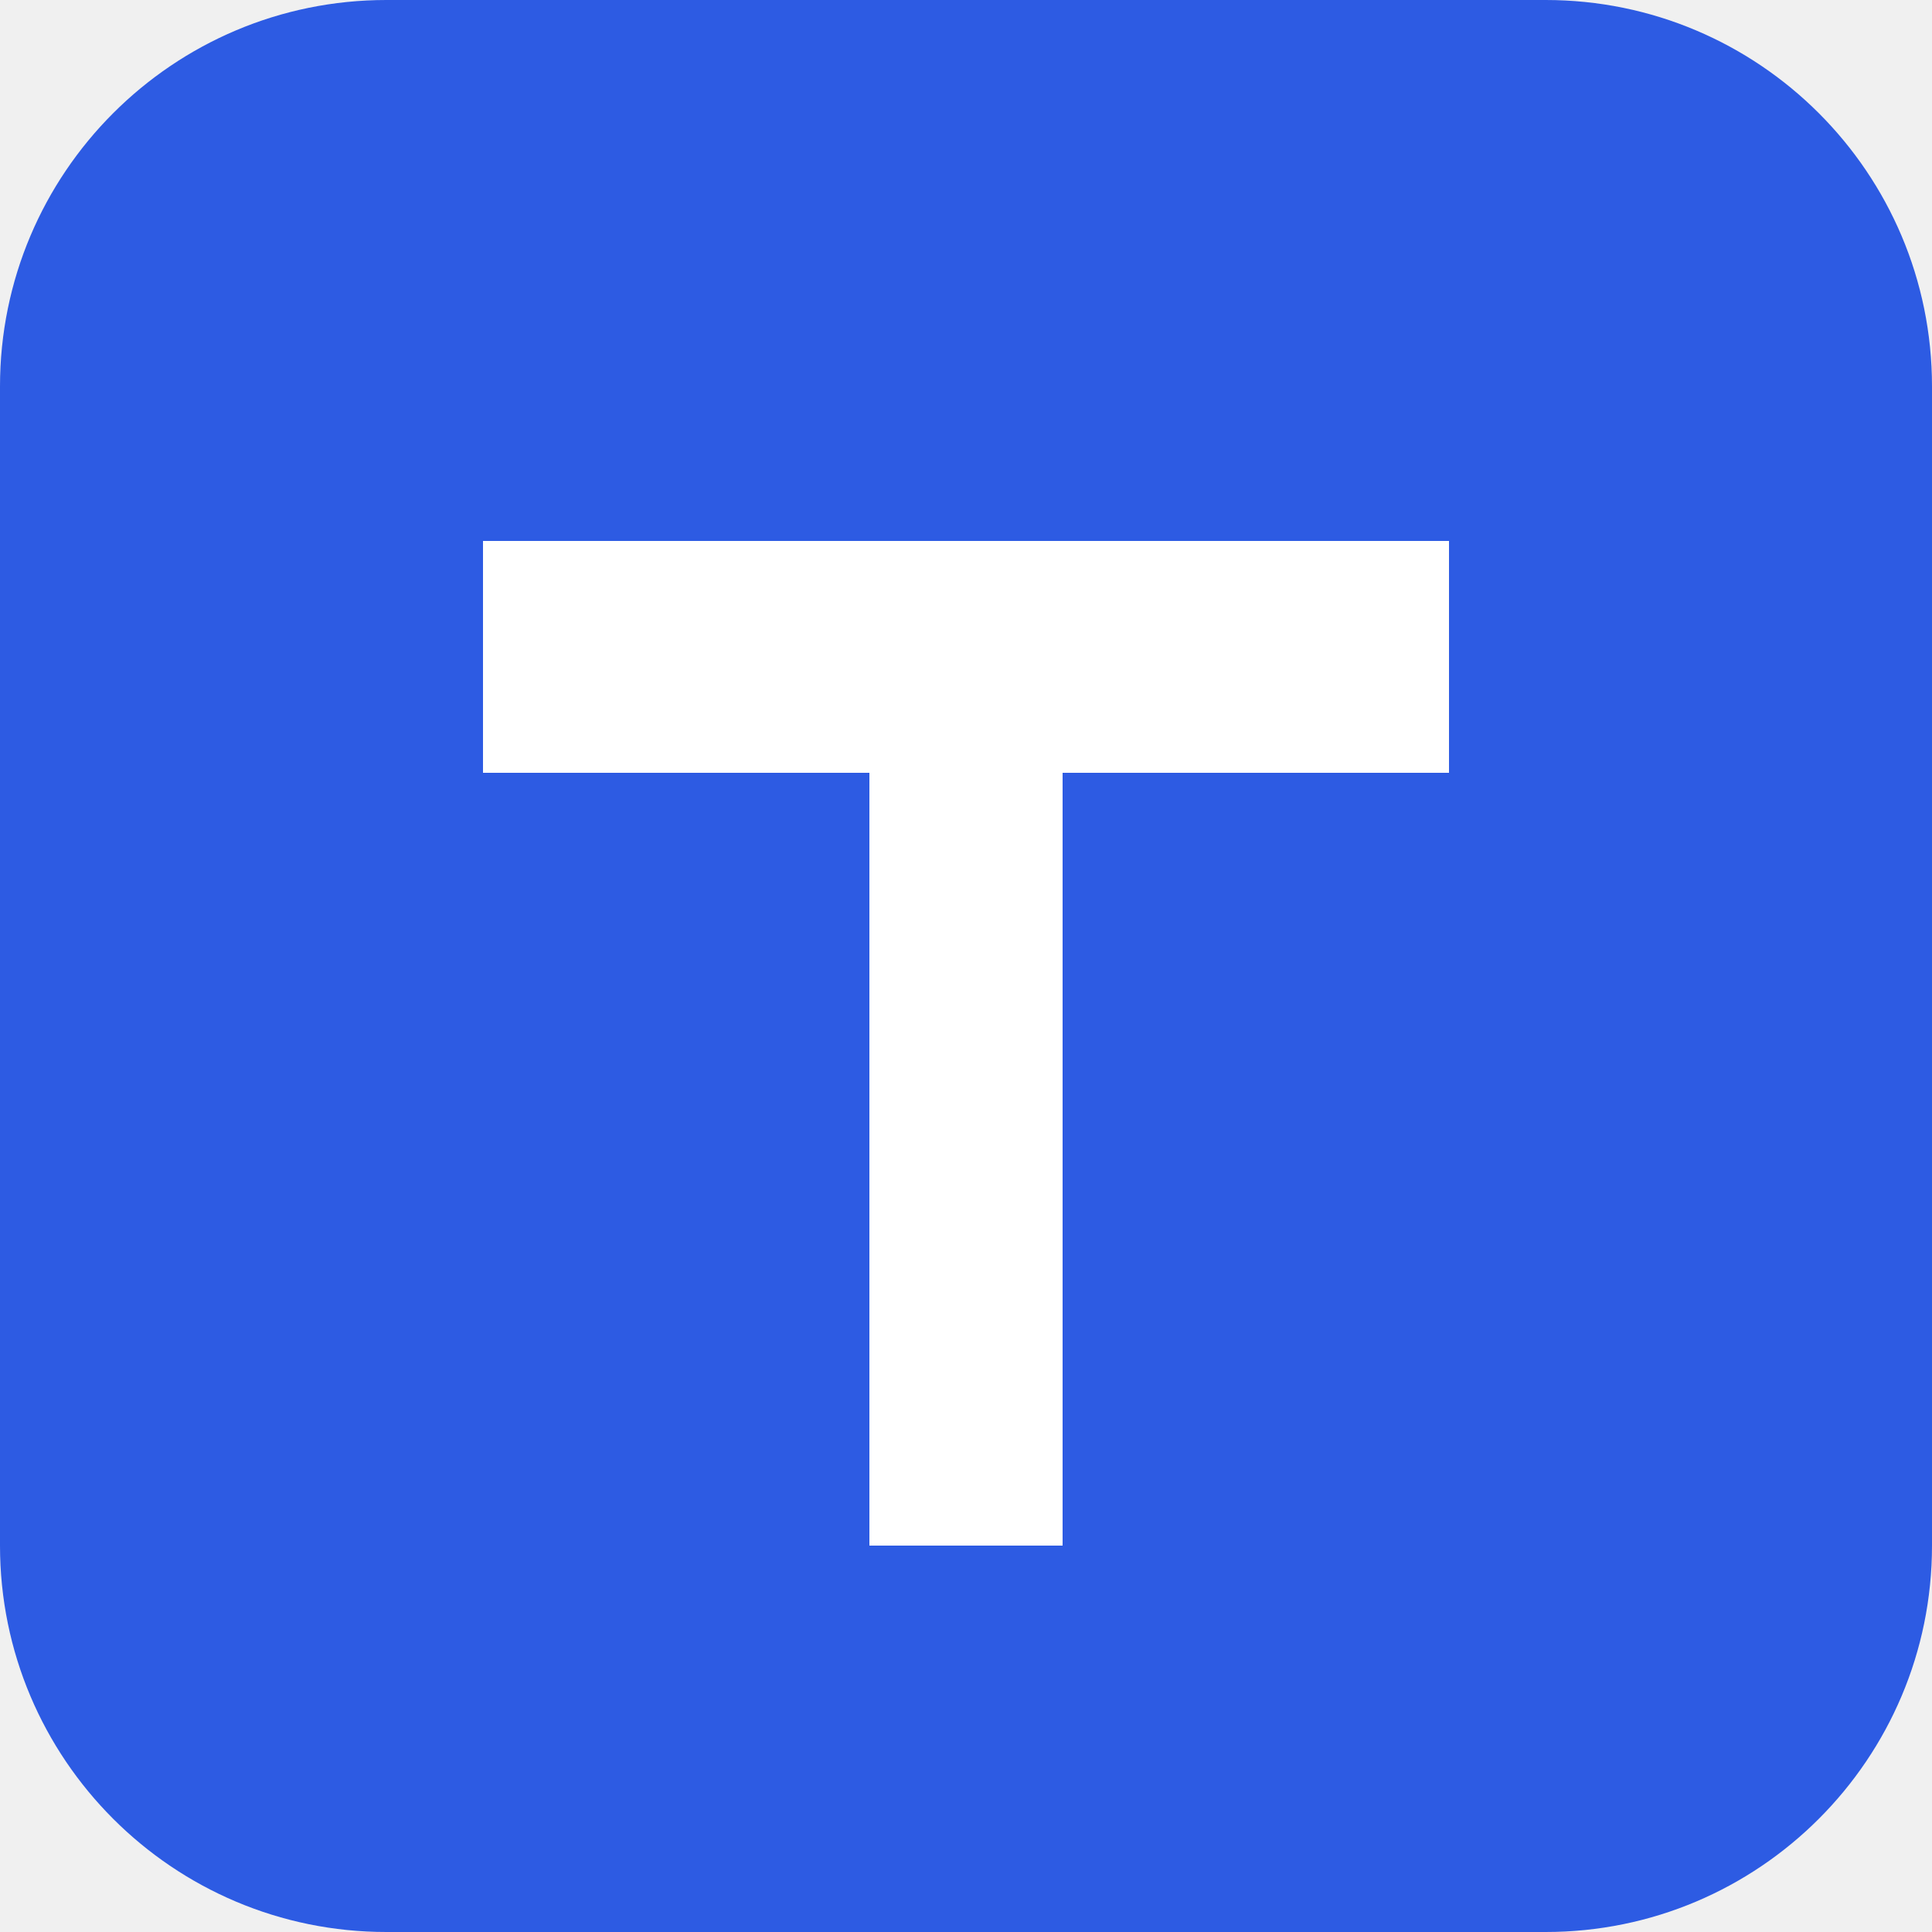
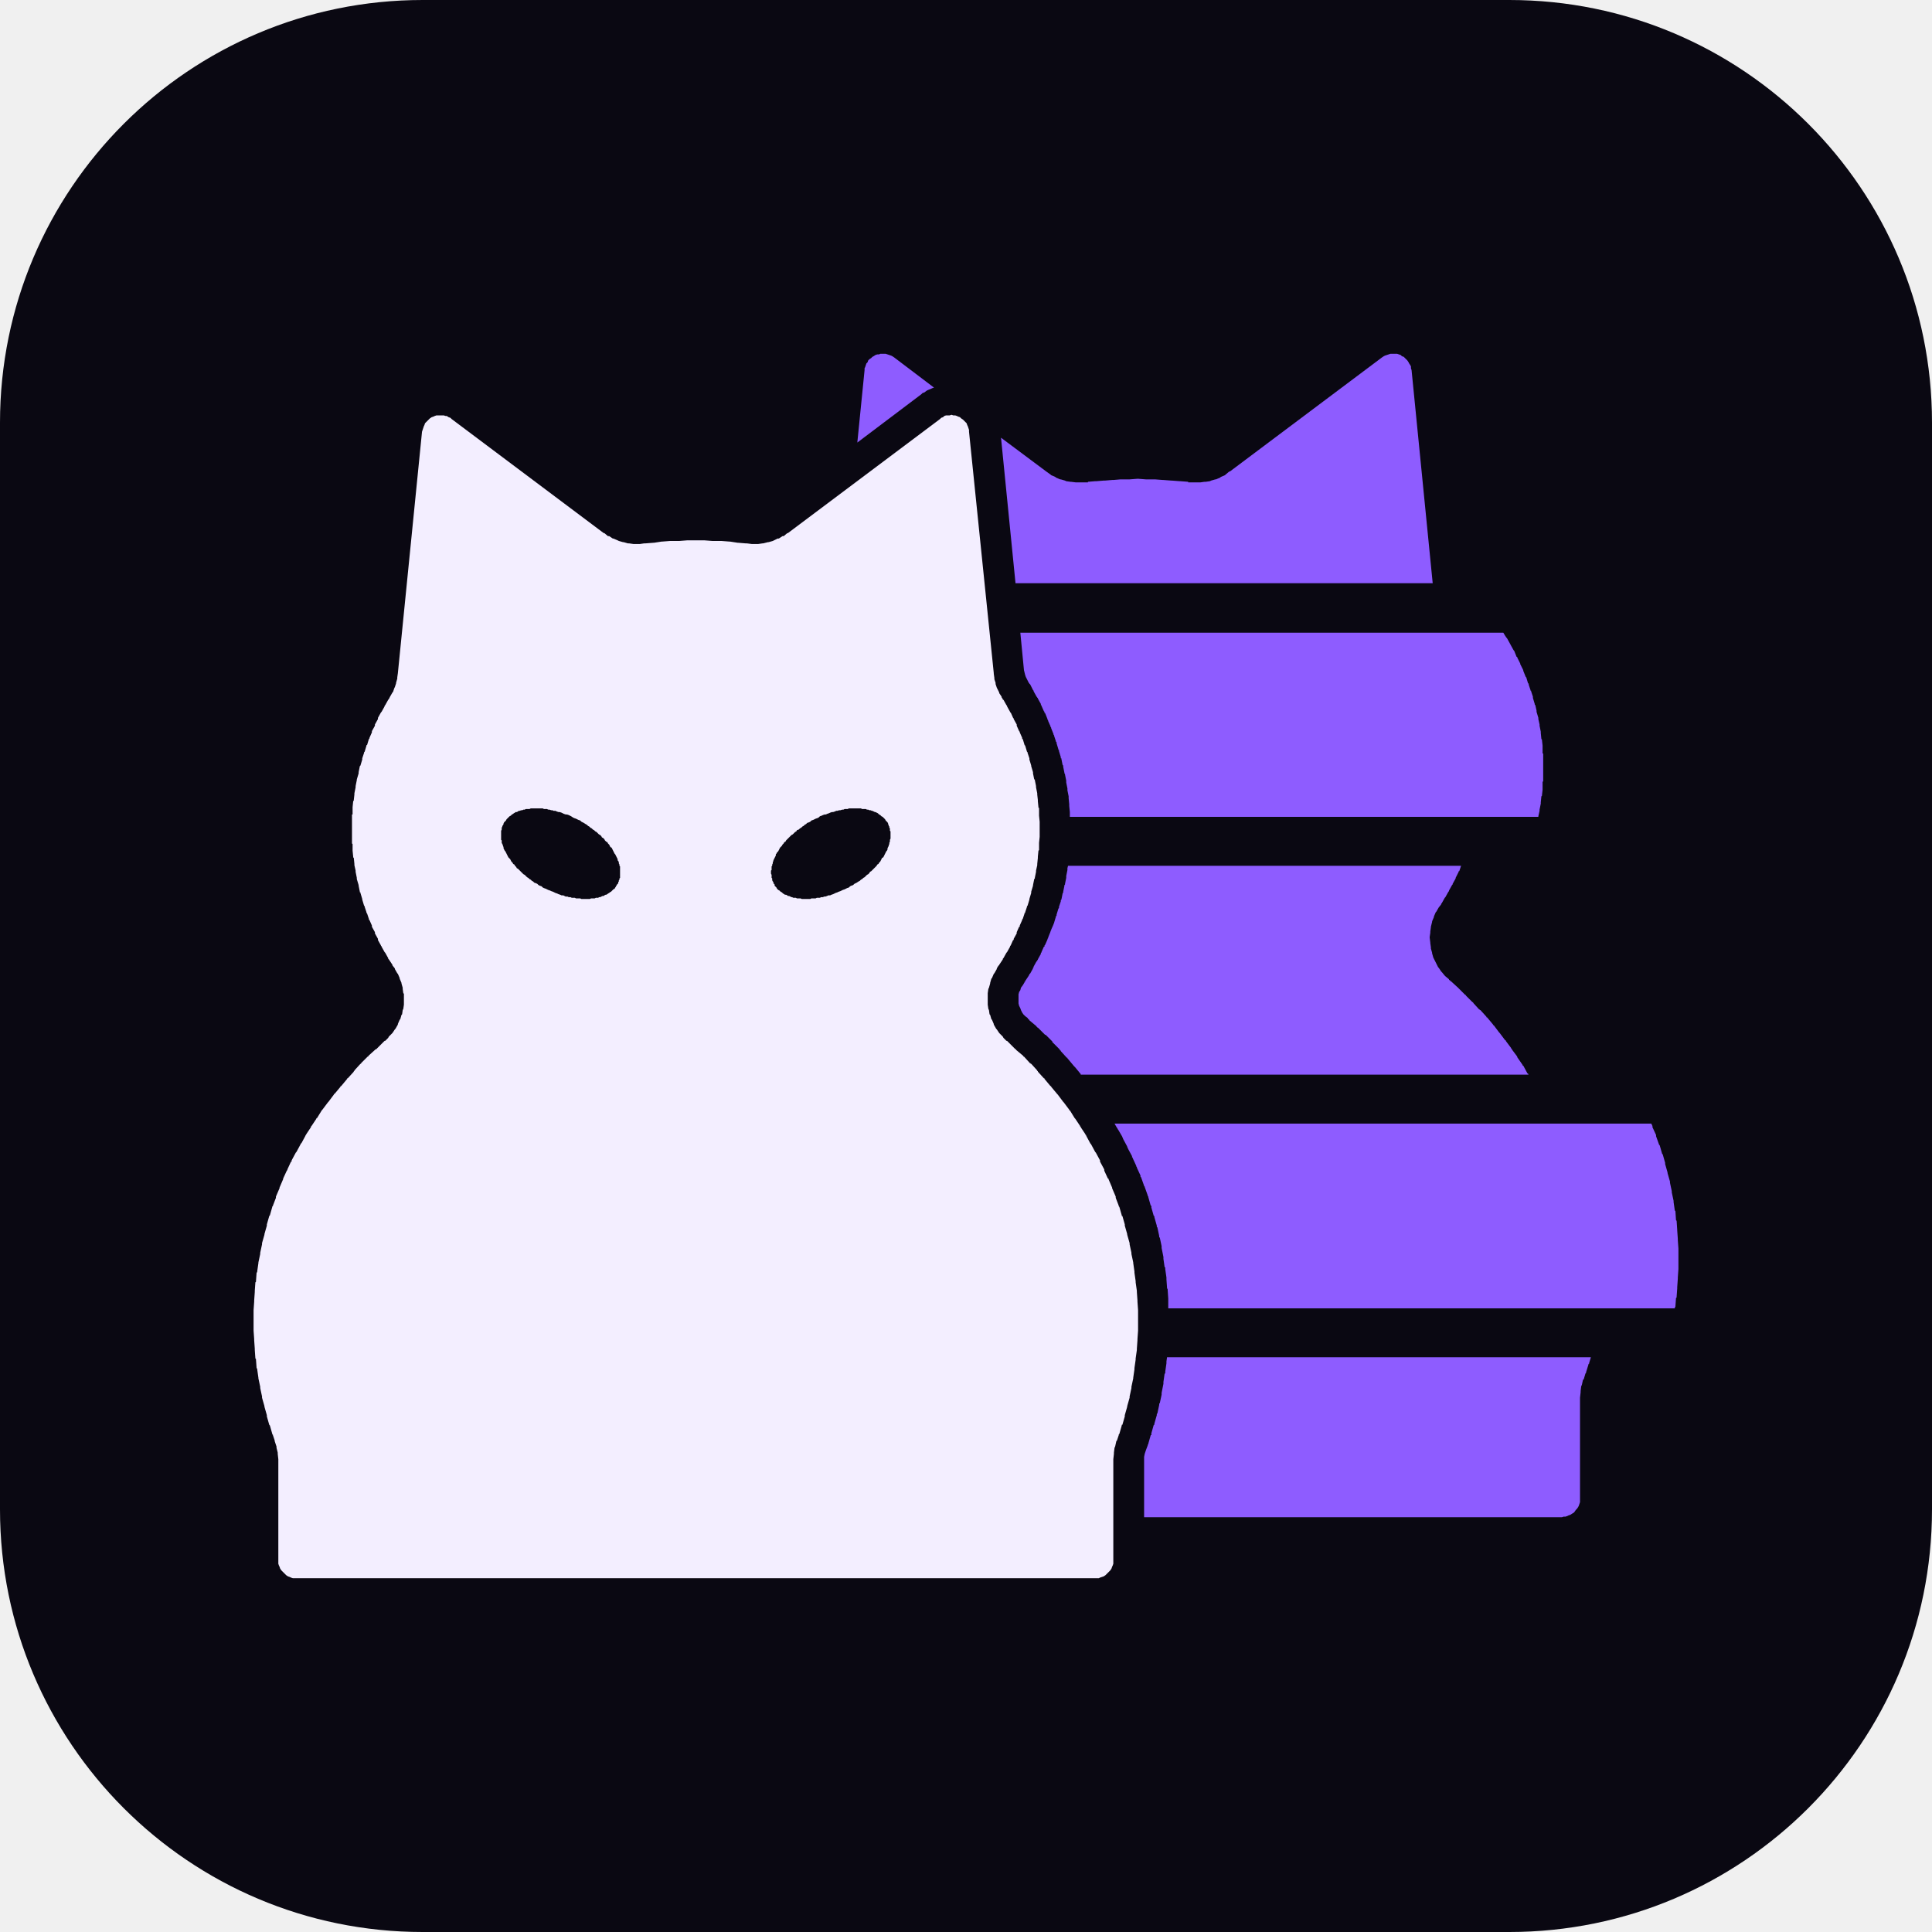
- <svg xmlns="http://www.w3.org/2000/svg" width="64" height="64" viewBox="0 0 64 64">
-   <rect width="64" height="64" rx="12.8" fill="#2d5be3" />
-   <path fill="#ffffff" d="M16 17.92h32v7.68H16z M28.8 25.6h6.4v25.6h-6.4z" />
+ <svg xmlns="http://www.w3.org/2000/svg" width="256" height="256" viewBox="0 0 256 256">
+   <rect width="256" height="256" rx="56" fill="#0a0812" />
+   <g transform="translate(25.6 25.6) scale(0.8)">
+     <path fill="#8e5cff" d="M201.6 28.5 L201.4 28.2 L201.3 28.0 L201.1 27.7 L200.9 27.5 L200.7 27.3 L200.5 27.1 L200.2 27.0 L200.0 26.8 L199.7 26.7 L199.4 26.6 L199.1 26.6 L198.8 26.6 L198.5 26.6 L198.3 26.6 L198.0 26.7 L197.7 26.8 L197.4 26.9 L197.2 27.0 L196.9 27.2 L171.7 46.1 L171.6 46.1 L171.0 46.6 L170.9 46.7 L170.2 47.0 L170.1 47.1 L169.4 47.4 L169.3 47.4 L168.6 47.6 L168.4 47.7 L167.7 47.8 L167.5 47.8 L166.8 47.9 L166.7 47.9 L165.9 47.9 L165.8 47.9 L165.0 47.9 L164.9 47.9 L164.9 47.9 L164.9 47.9 L164.8 47.9 L164.8 47.8 L163.5 47.7 L163.5 47.7 L163.4 47.7 L163.4 47.7 L162.1 47.6 L162.1 47.6 L162.0 47.6 L162.0 47.6 L160.7 47.5 L160.7 47.5 L160.6 47.5 L160.6 47.5 L159.3 47.4 L159.3 47.4 L159.2 47.4 L159.2 47.4 L157.9 47.4 L157.9 47.4 L157.8 47.4 L157.8 47.4 L156.5 47.3 L156.5 47.3 L156.5 47.3 L156.4 47.3 L155.1 47.4 L155.1 47.4 L155.1 47.4 L155.0 47.4 L153.8 47.4 L153.7 47.4 L153.7 47.4 L153.6 47.4 L152.4 47.5 L152.3 47.5 L152.3 47.5 L152.2 47.5 L151.0 47.6 L150.9 47.6 L150.9 47.6 L150.8 47.6 L149.6 47.7 L149.5 47.7 L149.5 47.7 L149.4 47.7 L148.2 47.8 L148.2 47.9 L148.1 47.9 L148.1 47.9 L148.1 47.9 L148.0 47.9 L147.2 47.9 L147.1 47.9 L146.3 47.9 L146.2 47.9 L145.4 47.8 L145.3 47.8 L144.6 47.7 L144.4 47.6 L143.7 47.4 L143.6 47.4 L142.9 47.1 L142.8 47.0 L142.1 46.7 L142.0 46.6 L141.3 46.1 L141.3 46.1 L133.8 40.5 L136.2 64.6 L205.3 64.6 L201.8 29.3 L201.7 29.0 L201.7 28.7ZM116.1 27.2 L115.8 27.0 L115.6 26.9 L115.3 26.8 L115.0 26.7 L114.7 26.6 L114.4 26.6 L114.1 26.6 L113.8 26.6 L113.6 26.7 L113.3 26.7 L113.0 26.8 L112.7 27.0 L112.5 27.1 L112.3 27.3 L112.0 27.5 L111.8 27.7 L111.7 28.0 L111.5 28.2 L111.4 28.5 L111.3 28.8 L111.2 29.0 L111.2 29.3 L110.0 41.3 L120.6 33.3 L120.8 33.1 L121.1 33.0 L121.5 32.7 L121.7 32.6 L122.2 32.4 L122.4 32.3 L122.7 32.2ZM223.0 102.2 L223.0 102.1 L223.0 102.1 L223.2 101.1 L223.2 101.0 L223.2 101.0 L223.2 100.9 L223.3 99.9 L223.3 99.9 L223.4 99.8 L223.4 99.7 L223.5 98.8 L223.5 98.7 L223.5 98.6 L223.5 98.6 L223.5 97.6 L223.5 97.5 L223.6 97.4 L223.6 97.4 L223.6 96.4 L223.6 96.4 L223.6 96.3 L223.6 96.2 L223.6 95.2 L223.6 95.2 L223.6 95.1 L223.6 95.1 L223.6 94.1 L223.6 94.0 L223.6 93.9 L223.6 93.9 L223.6 92.9 L223.6 92.8 L223.5 92.8 L223.5 92.7 L223.5 91.7 L223.5 91.7 L223.5 91.6 L223.5 91.5 L223.4 90.6 L223.4 90.5 L223.3 90.4 L223.3 90.4 L223.2 89.4 L223.2 89.3 L223.2 89.3 L223.2 89.2 L223.0 88.2 L223.0 88.2 L223.0 88.1 L223.0 88.0 L222.8 87.1 L222.8 87.0 L222.8 86.9 L222.8 86.9 L222.5 85.9 L222.5 85.9 L222.5 85.8 L222.5 85.7 L222.3 84.8 L222.2 84.7 L222.2 84.6 L222.2 84.6 L221.9 83.6 L221.9 83.6 L221.9 83.5 L221.9 83.4 L221.6 82.5 L221.6 82.4 L221.5 82.4 L221.5 82.3 L221.2 81.4 L221.2 81.3 L221.2 81.2 L221.1 81.2 L220.8 80.2 L220.8 80.2 L220.7 80.1 L220.7 80.1 L220.3 79.1 L220.3 79.1 L220.3 79.0 L220.3 79.0 L219.8 78.0 L219.8 78.0 L219.8 77.9 L219.8 77.9 L219.3 76.9 L219.3 76.9 L219.3 76.8 L219.2 76.8 L218.8 75.8 L218.8 75.8 L218.7 75.7 L218.7 75.7 L218.2 74.8 L218.2 74.7 L218.1 74.7 L218.1 74.6 L217.6 73.7 L217.6 73.7 L217.5 73.6 L217.5 73.6 L217.3 73.3 L217.3 73.3 L217.0 72.8 L137.0 72.8 L137.6 79.0 L137.7 79.4 L137.8 79.8 L137.9 80.1 L138.1 80.5 L138.3 80.9 L138.4 81.1 L138.4 81.1 L138.4 81.1 L138.5 81.2 L138.5 81.2 L138.5 81.3 L138.5 81.3 L138.6 81.3 L139.1 82.3 L139.1 82.3 L139.1 82.3 L139.1 82.3 L139.2 82.4 L139.2 82.4 L139.2 82.5 L139.2 82.5 L139.7 83.4 L139.8 83.5 L139.8 83.5 L139.8 83.5 L139.8 83.6 L139.9 83.6 L139.9 83.7 L139.9 83.7 L140.4 84.6 L140.4 84.7 L140.4 84.7 L140.4 84.7 L140.4 84.8 L140.5 84.8 L140.5 84.9 L140.5 84.9 L140.9 85.8 L141.0 85.9 L141.0 85.9 L141.0 86.0 L141.0 86.0 L141.0 86.1 L141.1 86.1 L141.1 86.1 L141.5 87.1 L141.5 87.1 L141.5 87.1 L141.5 87.2 L141.6 87.3 L141.6 87.3 L141.6 87.3 L141.6 87.4 L142.0 88.3 L142.0 88.3 L142.0 88.4 L142.0 88.4 L142.1 88.5 L142.1 88.5 L142.1 88.6 L142.1 88.6 L142.5 89.6 L142.5 89.6 L142.5 89.6 L142.5 89.7 L142.6 89.8 L142.6 89.8 L142.6 89.8 L142.6 89.9 L142.9 90.8 L142.9 90.9 L142.9 90.9 L143.0 90.9 L143.0 91.0 L143.0 91.1 L143.0 91.1 L143.0 91.1 L143.3 92.1 L143.3 92.1 L143.3 92.2 L143.4 92.2 L143.4 92.3 L143.4 92.3 L143.4 92.4 L143.4 92.4 L143.7 93.4 L143.7 93.4 L143.7 93.5 L143.7 93.5 L143.7 93.6 L143.8 93.6 L143.8 93.7 L143.8 93.7 L144.0 94.7 L144.0 94.7 L144.0 94.7 L144.1 94.8 L144.1 94.9 L144.1 94.9 L144.1 94.9 L144.1 95.0 L144.3 96.0 L144.3 96.0 L144.3 96.0 L144.3 96.1 L144.4 96.2 L144.4 96.2 L144.4 96.2 L144.4 96.3 L144.6 97.3 L144.6 97.3 L144.6 97.3 L144.6 97.4 L144.6 97.5 L144.6 97.5 L144.6 97.5 L144.6 97.6 L144.8 98.6 L144.8 98.6 L144.8 98.6 L144.8 98.7 L144.8 98.8 L144.8 98.8 L144.8 98.9 L144.8 98.9 L145.0 99.9 L145.0 99.9 L145.0 100.0 L145.0 100.0 L145.0 100.1 L145.0 100.1 L145.0 100.2 L145.0 100.2 L145.1 101.2 L145.1 101.2 L145.1 101.3 L145.1 101.3 L145.1 101.4 L145.1 101.4 L145.1 101.5 L145.1 101.5 L145.2 102.5 L145.2 102.6 L145.2 102.6 L145.2 102.6 L145.2 102.7 L145.2 102.8 L145.2 102.8 L145.2 102.8 L145.2 103.3 L222.8 103.3 L222.8 103.3 L222.8 103.2 L223.0 102.3ZM221.0 145.8 L220.3 144.5 L220.2 144.5 L220.2 144.4 L220.2 144.4 L219.3 143.1 L219.3 143.1 L219.3 143.0 L219.3 143.0 L218.4 141.8 L218.4 141.7 L218.3 141.7 L218.3 141.6 L217.4 140.4 L217.4 140.4 L217.4 140.3 L217.3 140.3 L216.4 139.1 L216.4 139.1 L216.3 139.0 L216.3 139.0 L215.4 137.8 L215.3 137.8 L215.3 137.7 L215.3 137.7 L214.3 136.5 L214.2 136.5 L214.2 136.4 L214.2 136.4 L213.2 135.3 L213.1 135.3 L213.1 135.2 L213.0 135.2 L212.0 134.1 L212.0 134.0 L211.9 134.0 L211.9 134.0 L210.8 132.9 L210.8 132.8 L210.7 132.8 L210.7 132.8 L209.6 131.7 L209.6 131.7 L209.5 131.6 L209.5 131.6 L208.3 130.5 L208.3 130.5 L208.2 130.5 L208.2 130.4 L208.0 130.3 L208.0 130.2 L207.4 129.7 L207.3 129.6 L206.8 129.0 L206.7 128.9 L206.3 128.3 L206.2 128.2 L205.9 127.6 L205.8 127.4 L205.5 126.8 L205.4 126.6 L205.2 125.9 L205.2 125.8 L205.0 125.1 L205.0 124.9 L204.9 124.2 L204.9 124.1 L204.8 123.3 L204.8 123.2 L204.9 122.5 L204.9 122.3 L205.0 121.6 L205.0 121.5 L205.2 120.7 L205.2 120.6 L205.5 119.9 L205.5 119.8 L205.8 119.1 L205.9 119.0 L206.3 118.3 L206.3 118.3 L206.7 117.8 L206.7 117.7 L206.7 117.7 L206.8 117.6 L207.3 116.7 L207.3 116.7 L207.4 116.6 L207.4 116.6 L207.9 115.7 L208.0 115.6 L208.0 115.6 L208.0 115.5 L208.5 114.6 L208.5 114.6 L208.6 114.5 L208.6 114.4 L209.1 113.5 L209.1 113.5 L209.1 113.4 L209.1 113.4 L209.6 112.4 L209.6 112.4 L209.6 112.3 L209.7 112.3 L210.0 111.4 L144.9 111.4 L144.8 111.8 L144.8 111.8 L144.8 111.8 L144.8 111.9 L144.8 112.0 L144.8 112.0 L144.8 112.0 L144.8 112.1 L144.6 113.1 L144.6 113.1 L144.6 113.1 L144.6 113.2 L144.6 113.3 L144.6 113.3 L144.6 113.3 L144.6 113.4 L144.4 114.4 L144.4 114.4 L144.4 114.4 L144.4 114.5 L144.3 114.6 L144.3 114.6 L144.3 114.6 L144.3 114.7 L144.1 115.7 L144.1 115.7 L144.1 115.7 L144.1 115.8 L144.1 115.9 L144.0 115.9 L144.0 115.9 L144.0 116.0 L143.8 117.0 L143.8 117.0 L143.8 117.0 L143.7 117.1 L143.7 117.2 L143.7 117.2 L143.7 117.2 L143.7 117.3 L143.4 118.2 L143.4 118.3 L143.4 118.3 L143.4 118.4 L143.4 118.4 L143.3 118.5 L143.3 118.5 L143.3 118.5 L143.0 119.5 L143.0 119.5 L143.0 119.6 L143.0 119.6 L143.0 119.7 L142.9 119.7 L142.9 119.8 L142.9 119.8 L142.6 120.8 L142.6 120.8 L142.6 120.9 L142.6 120.9 L142.5 121.0 L142.5 121.0 L142.5 121.0 L142.5 121.1 L142.1 122.0 L142.1 122.1 L142.1 122.1 L142.1 122.1 L142.0 122.2 L142.0 122.3 L142.0 122.3 L142.0 122.3 L141.6 123.3 L141.6 123.3 L141.6 123.3 L141.6 123.4 L141.5 123.5 L141.5 123.5 L141.5 123.5 L141.5 123.6 L141.1 124.5 L141.1 124.5 L141.0 124.6 L141.0 124.6 L141.0 124.7 L141.0 124.7 L141.0 124.8 L140.9 124.8 L140.5 125.7 L140.5 125.8 L140.5 125.8 L140.4 125.8 L140.4 125.9 L140.4 125.9 L140.4 126.0 L140.4 126.0 L139.9 126.9 L139.9 127.0 L139.9 127.0 L139.8 127.0 L139.8 127.1 L139.8 127.1 L139.8 127.2 L139.7 127.2 L139.2 128.1 L139.2 128.2 L139.2 128.2 L139.2 128.2 L139.1 128.3 L139.1 128.3 L139.1 128.4 L139.1 128.4 L138.6 129.3 L138.5 129.3 L138.5 129.4 L138.5 129.4 L138.5 129.5 L138.4 129.5 L138.4 129.5 L138.4 129.6 L137.8 130.5 L137.8 130.5 L137.8 130.5 L137.8 130.6 L137.7 130.6 L137.7 130.7 L137.7 130.7 L137.7 130.7 L137.4 131.2 L137.1 131.6 L137.0 132.0 L136.8 132.3 L136.7 132.7 L136.7 133.1 L136.7 133.5 L136.7 133.9 L136.7 134.2 L136.8 134.6 L137.0 135.0 L137.1 135.3 L137.3 135.7 L137.5 136.0 L137.8 136.3 L138.2 136.6 L138.3 136.8 L138.3 136.8 L138.4 136.8 L138.4 136.8 L138.4 136.9 L138.5 136.9 L138.5 136.9 L138.5 137.0 L139.7 138.0 L139.7 138.0 L139.7 138.0 L139.7 138.1 L139.8 138.1 L139.8 138.1 L139.8 138.2 L139.9 138.2 L141.0 139.3 L141.0 139.3 L141.0 139.3 L141.0 139.3 L141.1 139.4 L141.1 139.4 L141.1 139.4 L141.2 139.4 L142.3 140.5 L142.3 140.6 L142.3 140.6 L142.3 140.6 L142.4 140.7 L142.4 140.7 L142.4 140.7 L142.4 140.7 L143.5 141.8 L143.5 141.9 L143.5 141.9 L143.6 141.9 L143.6 142.0 L143.6 142.0 L143.7 142.0 L143.7 142.1 L144.7 143.2 L144.7 143.2 L144.8 143.2 L144.8 143.3 L144.8 143.3 L144.8 143.3 L144.9 143.4 L144.9 143.4 L145.9 144.6 L145.9 144.6 L145.9 144.6 L145.9 144.6 L146.0 144.7 L146.0 144.7 L146.0 144.7 L146.1 144.8 L147.0 145.9 L147.0 146.0 L147.1 146.0 L147.1 146.0 L221.2 146.0 L221.1 145.9 L221.1 145.9 L221.1 145.8ZM245.6 183.0 L245.6 183.0 L245.7 182.9 L245.7 182.8 L245.8 181.4 L245.8 181.4 L245.8 181.3 L245.8 181.2 L245.9 179.8 L245.9 179.8 L245.9 179.7 L245.9 179.6 L246.0 178.2 L246.0 178.2 L246.0 178.1 L246.0 178.0 L246.0 176.6 L246.0 176.6 L246.0 176.5 L246.0 176.4 L246.0 175.0 L246.0 175.0 L246.0 174.9 L246.0 174.8 L245.9 173.4 L245.9 173.4 L245.9 173.3 L245.9 173.2 L245.8 171.8 L245.8 171.8 L245.8 171.7 L245.8 171.7 L245.7 170.2 L245.7 170.2 L245.6 170.1 L245.6 170.1 L245.5 168.6 L245.5 168.6 L245.4 168.5 L245.4 168.5 L245.2 167.1 L245.2 167.0 L245.2 166.9 L245.2 166.9 L244.9 165.5 L244.9 165.4 L244.9 165.4 L244.9 165.3 L244.6 163.9 L244.6 163.9 L244.6 163.8 L244.6 163.7 L244.2 162.3 L244.2 162.3 L244.2 162.2 L244.2 162.2 L243.8 160.8 L243.8 160.7 L243.8 160.7 L243.8 160.6 L243.4 159.2 L243.4 159.2 L243.3 159.1 L243.3 159.1 L242.9 157.7 L242.9 157.7 L242.8 157.6 L242.8 157.6 L242.3 156.2 L242.3 156.1 L242.3 156.1 L242.3 156.0 L241.7 154.7 L241.7 154.6 L241.7 154.6 L241.7 154.5 L241.5 154.1 L152.6 154.1 L153.0 154.8 L153.0 154.8 L153.1 154.9 L153.1 154.9 L153.1 155.0 L153.1 155.0 L153.1 155.0 L153.2 155.1 L153.9 156.3 L153.9 156.4 L153.9 156.4 L153.9 156.4 L154.0 156.5 L154.0 156.5 L154.0 156.6 L154.0 156.6 L154.7 157.9 L154.7 157.9 L154.7 158.0 L154.7 158.0 L154.8 158.1 L154.8 158.1 L154.8 158.2 L154.8 158.2 L155.5 159.5 L155.5 159.5 L155.5 159.6 L155.5 159.6 L155.5 159.7 L155.5 159.7 L155.6 159.7 L155.6 159.8 L156.2 161.1 L156.2 161.1 L156.2 161.2 L156.2 161.2 L156.3 161.3 L156.3 161.3 L156.3 161.4 L156.3 161.4 L156.9 162.7 L156.9 162.8 L156.9 162.8 L156.9 162.8 L156.9 162.9 L156.9 162.9 L157.0 163.0 L157.0 163.0 L157.5 164.4 L157.5 164.4 L157.5 164.4 L157.5 164.5 L157.6 164.5 L157.6 164.6 L157.6 164.6 L157.6 164.6 L158.1 166.0 L158.1 166.0 L158.1 166.1 L158.1 166.1 L158.2 166.2 L158.2 166.2 L158.2 166.3 L158.2 166.3 L158.6 167.7 L158.7 167.7 L158.7 167.8 L158.7 167.8 L158.7 167.9 L158.7 167.9 L158.7 167.9 L158.7 168.0 L159.1 169.4 L159.2 169.4 L159.2 169.4 L159.2 169.5 L159.2 169.5 L159.2 169.6 L159.2 169.6 L159.2 169.6 L159.6 171.0 L159.6 171.1 L159.6 171.1 L159.6 171.2 L159.6 171.2 L159.7 171.3 L159.7 171.3 L159.7 171.3 L160.0 172.7 L160.0 172.8 L160.0 172.8 L160.0 172.8 L160.0 172.9 L160.1 173.0 L160.1 173.0 L160.1 173.0 L160.4 174.4 L160.4 174.5 L160.4 174.5 L160.4 174.6 L160.4 174.6 L160.4 174.7 L160.4 174.7 L160.4 174.7 L160.7 176.2 L160.7 176.2 L160.7 176.2 L160.7 176.3 L160.7 176.4 L160.7 176.4 L160.7 176.4 L160.7 176.5 L160.9 177.9 L161.0 177.9 L161.0 178.0 L161.0 178.0 L161.0 178.1 L161.0 178.1 L161.0 178.1 L161.0 178.2 L161.2 179.6 L161.2 179.6 L161.2 179.7 L161.2 179.7 L161.2 179.8 L161.2 179.8 L161.2 179.9 L161.2 179.9 L161.3 181.3 L161.3 181.4 L161.3 181.4 L161.3 181.4 L161.4 181.5 L161.4 181.6 L161.4 181.6 L161.4 181.6 L161.5 183.1 L161.5 183.1 L161.5 183.1 L161.5 183.2 L161.5 183.3 L161.5 183.3 L161.5 183.3 L161.5 183.4 L161.5 184.7 L245.4 184.7 L245.4 184.6 L245.4 184.5 L245.5 184.5 L245.5 184.4ZM219.6 219.3 L226.7 219.3 L227.0 219.2 L227.3 219.2 L227.6 219.1 L227.8 219.0 L228.1 218.9 L228.4 218.7 L228.6 218.6 L228.8 218.4 L229.0 218.1 L229.2 217.9 L229.4 217.6 L229.5 217.4 L229.6 217.1 L229.7 216.8 L229.7 216.5 L229.7 216.2 L229.7 199.6 L229.7 199.5 L229.8 198.6 L229.8 198.4 L229.9 197.6 L230.0 197.4 L230.2 196.5 L230.3 196.5 L230.6 195.5 L230.6 195.5 L230.7 195.4 L230.7 195.3 L231.1 194.0 L231.1 193.9 L231.2 193.9 L231.2 193.8 L231.5 192.8 L161.3 192.8 L161.2 193.5 L161.2 193.5 L161.2 193.6 L161.2 193.6 L161.2 193.7 L161.2 193.7 L161.2 193.8 L161.2 193.8 L161.0 195.2 L161.0 195.3 L161.0 195.3 L161.0 195.3 L161.0 195.4 L161.0 195.4 L161.0 195.5 L160.9 195.5 L160.7 196.9 L160.7 197.0 L160.7 197.0 L160.7 197.0 L160.7 197.1 L160.7 197.2 L160.7 197.2 L160.7 197.2 L160.4 198.7 L160.4 198.7 L160.4 198.7 L160.4 198.8 L160.4 198.8 L160.4 198.9 L160.4 198.9 L160.4 199.0 L160.1 200.4 L160.1 200.4 L160.1 200.4 L160.0 200.5 L160.0 200.6 L160.0 200.6 L160.0 200.6 L160.0 200.7 L159.7 202.1 L159.7 202.1 L159.7 202.1 L159.6 202.2 L159.6 202.3 L159.6 202.3 L159.6 202.3 L159.6 202.4 L159.2 203.8 L159.2 203.8 L159.2 203.8 L159.2 203.9 L159.2 203.9 L159.2 204.0 L159.2 204.0 L159.1 204.0 L158.7 205.4 L158.7 205.5 L158.7 205.5 L158.7 205.5 L158.7 205.6 L158.7 205.6 L158.7 205.7 L158.6 205.7 L158.2 207.1 L158.2 207.1 L158.2 207.2 L158.2 207.2 L158.1 207.3 L158.1 207.3 L158.1 207.4 L158.1 207.4 L157.8 208.2 L157.6 208.8 L157.5 209.3 L157.5 209.9 L157.5 219.3Z" />
+     <path fill="#f3eeff" d="M13.8 207.6 L13.8 207.8 L14.0 208.6 L14.0 208.8 L14.1 209.7 L14.1 209.8 L14.1 226.4 L14.1 226.7 L14.1 227.0 L14.2 227.3 L14.3 227.5 L14.4 227.8 L14.6 228.1 L14.8 228.3 L15.0 228.5 L15.2 228.7 L15.4 228.9 L15.7 229.1 L16.0 229.2 L16.2 229.3 L16.5 229.4 L16.8 229.4 L17.1 229.4 L24.2 229.4 L142.2 229.4 L149.4 229.4 L149.7 229.4 L150.0 229.4 L150.2 229.3 L150.5 229.2 L150.8 229.1 L151.1 228.9 L151.3 228.7 L151.5 228.5 L151.7 228.3 L151.9 228.1 L152.1 227.8 L152.2 227.5 L152.3 227.3 L152.4 227.0 L152.4 226.7 L152.4 226.4 L152.4 209.8 L152.4 209.7 L152.5 208.8 L152.5 208.6 L152.6 207.8 L152.7 207.6 L152.9 206.7 L153.0 206.6 L153.3 205.7 L153.3 205.6 L153.3 205.6 L153.4 205.5 L153.8 204.1 L153.8 204.1 L153.8 204.0 L153.9 204.0 L154.3 202.6 L154.3 202.6 L154.3 202.5 L154.3 202.4 L154.7 201.0 L154.7 201.0 L154.7 200.9 L154.7 200.9 L155.1 199.5 L155.1 199.4 L155.1 199.4 L155.1 199.3 L155.4 197.9 L155.4 197.9 L155.4 197.8 L155.4 197.7 L155.7 196.3 L155.7 196.3 L155.7 196.2 L155.7 196.2 L155.9 194.8 L155.9 194.7 L155.9 194.6 L155.9 194.6 L156.1 193.2 L156.1 193.1 L156.1 193.0 L156.1 193.0 L156.3 191.6 L156.3 191.5 L156.3 191.4 L156.3 191.4 L156.4 190.0 L156.4 189.9 L156.4 189.9 L156.4 189.8 L156.5 188.4 L156.5 188.3 L156.5 188.3 L156.5 188.2 L156.5 186.8 L156.5 186.7 L156.5 186.7 L156.5 186.6 L156.5 185.2 L156.5 185.1 L156.5 185.1 L156.5 185.0 L156.4 183.6 L156.4 183.5 L156.4 183.5 L156.4 183.4 L156.3 182.0 L156.3 182.0 L156.3 181.9 L156.3 181.8 L156.1 180.4 L156.1 180.4 L156.1 180.3 L156.1 180.2 L155.9 178.8 L155.9 178.8 L155.9 178.7 L155.9 178.6 L155.7 177.2 L155.7 177.2 L155.7 177.1 L155.7 177.1 L155.4 175.7 L155.4 175.6 L155.4 175.5 L155.4 175.5 L155.1 174.1 L155.1 174.0 L155.1 174.0 L155.1 173.9 L154.7 172.5 L154.7 172.5 L154.7 172.4 L154.7 172.4 L154.3 171.0 L154.3 170.9 L154.3 170.8 L154.3 170.8 L153.9 169.4 L153.8 169.4 L153.8 169.3 L153.8 169.3 L153.4 167.9 L153.3 167.8 L153.3 167.8 L153.3 167.7 L152.8 166.4 L152.8 166.3 L152.8 166.2 L152.8 166.2 L152.2 164.8 L152.2 164.8 L152.2 164.7 L152.2 164.7 L151.6 163.3 L151.6 163.3 L151.6 163.2 L151.5 163.2 L150.9 161.9 L150.9 161.8 L150.9 161.7 L150.9 161.7 L150.2 160.4 L150.2 160.4 L150.2 160.3 L150.2 160.2 L149.5 158.9 L149.5 158.9 L149.4 158.8 L149.4 158.8 L148.7 157.5 L148.7 157.5 L148.6 157.4 L148.6 157.4 L147.9 156.1 L147.9 156.0 L147.8 156.0 L147.8 155.9 L147.0 154.7 L147.0 154.6 L146.9 154.6 L146.9 154.5 L146.1 153.3 L146.1 153.3 L146.0 153.2 L146.0 153.2 L145.2 151.9 L145.1 151.9 L145.1 151.8 L145.1 151.8 L144.2 150.6 L144.2 150.6 L144.1 150.5 L144.1 150.5 L143.2 149.3 L143.1 149.2 L143.1 149.2 L143.1 149.2 L142.1 148.0 L142.1 147.9 L142.0 147.9 L142.0 147.9 L141.0 146.7 L141.0 146.7 L141.0 146.6 L140.9 146.6 L139.9 145.5 L139.9 145.4 L139.8 145.4 L139.8 145.3 L138.8 144.2 L138.7 144.2 L138.7 144.1 L138.6 144.1 L137.6 143.0 L137.5 143.0 L137.5 143.0 L137.5 142.9 L136.3 141.9 L136.3 141.8 L136.3 141.8 L136.2 141.8 L135.1 140.7 L135.1 140.7 L135.0 140.6 L135.0 140.6 L134.8 140.4 L134.7 140.4 L134.2 139.9 L134.1 139.7 L133.6 139.2 L133.5 139.1 L133.1 138.5 L133.0 138.4 L132.6 137.7 L132.6 137.6 L132.3 136.9 L132.2 136.8 L132.0 136.1 L131.9 136.0 L131.8 135.3 L131.7 135.1 L131.6 134.4 L131.6 134.2 L131.6 133.5 L131.6 133.4 L131.6 132.6 L131.6 132.5 L131.7 131.8 L131.8 131.6 L132.0 130.9 L132.0 130.8 L132.2 130.1 L132.3 130.0 L132.6 129.3 L132.7 129.2 L133.1 128.5 L133.1 128.4 L133.4 127.9 L133.5 127.9 L133.5 127.8 L133.5 127.8 L134.1 126.9 L134.1 126.9 L134.1 126.8 L134.2 126.7 L134.7 125.8 L134.7 125.8 L134.8 125.7 L134.8 125.7 L135.3 124.8 L135.3 124.7 L135.3 124.7 L135.4 124.6 L135.8 123.7 L135.9 123.7 L135.9 123.6 L135.9 123.5 L136.4 122.6 L136.4 122.6 L136.4 122.5 L136.4 122.4 L136.8 121.5 L136.9 121.5 L136.9 121.4 L136.9 121.3 L137.3 120.4 L137.3 120.4 L137.3 120.3 L137.4 120.2 L137.7 119.3 L137.7 119.2 L137.8 119.2 L137.8 119.1 L138.1 118.2 L138.1 118.1 L138.2 118.0 L138.2 118.0 L138.5 117.0 L138.5 117.0 L138.5 116.9 L138.5 116.9 L138.8 115.9 L138.8 115.8 L138.8 115.8 L138.8 115.7 L139.1 114.7 L139.1 114.7 L139.1 114.6 L139.1 114.6 L139.3 113.6 L139.4 113.5 L139.4 113.5 L139.4 113.4 L139.6 112.4 L139.6 112.4 L139.6 112.3 L139.6 112.2 L139.8 111.3 L139.8 111.2 L139.8 111.1 L139.8 111.1 L139.9 110.1 L139.9 110.1 L139.9 110.0 L139.9 109.9 L140.0 108.9 L140.0 108.9 L140.1 108.8 L140.1 108.7 L140.1 107.8 L140.1 107.7 L140.1 107.6 L140.1 107.6 L140.2 106.6 L140.2 106.5 L140.2 106.4 L140.2 106.4 L140.2 105.4 L140.2 105.4 L140.2 105.3 L140.2 105.2 L140.2 104.2 L140.2 104.2 L140.2 104.1 L140.2 104.1 L140.1 103.1 L140.1 103.0 L140.1 102.9 L140.1 102.9 L140.1 101.9 L140.1 101.8 L140.0 101.8 L140.0 101.7 L139.9 100.7 L139.9 100.7 L139.9 100.6 L139.9 100.5 L139.8 99.6 L139.8 99.5 L139.8 99.4 L139.8 99.4 L139.6 98.4 L139.6 98.3 L139.6 98.3 L139.6 98.2 L139.4 97.2 L139.4 97.2 L139.4 97.1 L139.3 97.1 L139.1 96.1 L139.1 96.0 L139.1 96.0 L139.1 95.9 L138.8 94.9 L138.8 94.9 L138.8 94.8 L138.8 94.8 L138.5 93.8 L138.5 93.7 L138.5 93.7 L138.5 93.6 L138.2 92.7 L138.2 92.6 L138.1 92.5 L138.1 92.5 L137.8 91.5 L137.8 91.5 L137.7 91.4 L137.7 91.4 L137.4 90.4 L137.3 90.4 L137.3 90.3 L137.3 90.2 L136.9 89.3 L136.9 89.3 L136.9 89.2 L136.8 89.1 L136.4 88.2 L136.4 88.2 L136.4 88.1 L136.4 88.0 L135.9 87.1 L135.9 87.1 L135.9 87.0 L135.8 86.9 L135.4 86.0 L135.3 86.0 L135.3 85.9 L135.3 85.9 L134.8 85.0 L134.8 84.9 L134.7 84.8 L134.7 84.8 L134.2 83.9 L134.1 83.9 L134.1 83.8 L134.1 83.8 L133.9 83.5 L133.9 83.4 L133.5 82.8 L133.5 82.7 L133.2 82.1 L133.1 81.9 L132.9 81.3 L132.9 81.1 L132.7 80.5 L132.7 80.3 L132.6 79.6 L132.6 79.5 L128.5 39.5 L128.5 39.2 L128.4 38.9 L128.3 38.6 L128.2 38.4 L128.1 38.1 L127.9 37.9 L127.7 37.7 L127.5 37.5 L127.2 37.3 L127.0 37.1 L126.7 37.0 L126.5 36.9 L126.2 36.8 L125.9 36.8 L125.6 36.7 L125.3 36.8 L125.0 36.8 L124.7 36.8 L124.4 36.9 L124.2 37.1 L123.9 37.2 L123.7 37.4 L98.5 56.3 L98.4 56.3 L97.8 56.8 L97.6 56.8 L97.0 57.2 L96.8 57.2 L96.2 57.5 L96.0 57.6 L95.3 57.8 L95.2 57.8 L94.4 58.0 L94.3 58.0 L93.6 58.1 L93.4 58.1 L92.7 58.1 L92.5 58.1 L91.7 58.0 L91.7 58.0 L91.7 58.0 L91.6 58.0 L91.6 58.0 L91.5 58.0 L90.3 57.9 L90.2 57.9 L90.2 57.9 L90.2 57.9 L88.9 57.7 L88.9 57.7 L88.8 57.7 L88.8 57.7 L87.5 57.6 L87.5 57.6 L87.4 57.6 L87.4 57.6 L86.1 57.6 L86.1 57.6 L86.0 57.6 L86.0 57.6 L84.7 57.5 L84.7 57.5 L84.6 57.5 L84.6 57.5 L83.3 57.5 L83.3 57.5 L83.2 57.5 L83.2 57.5 L81.9 57.5 L81.9 57.5 L81.8 57.5 L81.8 57.5 L80.5 57.6 L80.5 57.6 L80.4 57.6 L80.4 57.6 L79.1 57.6 L79.1 57.6 L79.0 57.6 L79.0 57.6 L77.7 57.7 L77.7 57.7 L77.6 57.7 L77.6 57.7 L76.3 57.9 L76.3 57.9 L76.2 57.9 L76.2 57.9 L74.9 58.0 L74.9 58.0 L74.9 58.0 L74.8 58.0 L74.8 58.0 L74.7 58.0 L74.0 58.1 L73.8 58.1 L73.1 58.1 L72.9 58.1 L72.2 58.0 L72.0 58.0 L71.3 57.8 L71.2 57.8 L70.5 57.6 L70.3 57.5 L69.6 57.2 L69.5 57.2 L68.9 56.8 L68.7 56.8 L68.1 56.3 L68.0 56.3 L42.8 37.4 L42.6 37.2 L42.3 37.1 L42.0 36.9 L41.8 36.9 L41.5 36.8 L41.2 36.8 L40.9 36.8 L40.6 36.8 L40.3 36.8 L40.0 36.9 L39.8 37.0 L39.5 37.1 L39.2 37.3 L39.0 37.5 L38.8 37.7 L38.6 37.9 L38.4 38.1 L38.3 38.4 L38.2 38.6 L38.1 38.9 L38.0 39.2 L37.9 39.5 L33.9 79.5 L33.9 79.5 L33.8 80.2 L33.8 80.4 L33.6 81.1 L33.6 81.2 L33.4 81.8 L33.3 82.0 L33.1 82.6 L33.0 82.7 L32.6 83.4 L32.6 83.4 L32.4 83.8 L32.4 83.8 L32.3 83.9 L32.3 83.9 L31.8 84.8 L31.8 84.8 L31.7 84.9 L31.7 85.0 L31.2 85.9 L31.2 85.9 L31.1 86.0 L31.1 86.0 L30.6 86.9 L30.6 87.0 L30.6 87.1 L30.6 87.1 L30.1 88.0 L30.1 88.1 L30.1 88.2 L30.1 88.2 L29.6 89.1 L29.6 89.2 L29.6 89.3 L29.6 89.3 L29.2 90.2 L29.2 90.3 L29.1 90.4 L29.1 90.4 L28.8 91.4 L28.7 91.4 L28.7 91.5 L28.7 91.5 L28.4 92.5 L28.4 92.5 L28.3 92.6 L28.3 92.7 L28.0 93.6 L28.0 93.7 L28.0 93.7 L28.0 93.8 L27.7 94.8 L27.7 94.8 L27.6 94.9 L27.6 94.9 L27.4 95.9 L27.4 96.0 L27.4 96.0 L27.4 96.1 L27.1 97.1 L27.1 97.1 L27.1 97.2 L27.1 97.2 L26.9 98.2 L26.9 98.3 L26.9 98.3 L26.9 98.4 L26.7 99.4 L26.7 99.4 L26.7 99.5 L26.7 99.6 L26.6 100.5 L26.6 100.6 L26.5 100.7 L26.5 100.7 L26.4 101.7 L26.4 101.8 L26.4 101.8 L26.4 101.9 L26.4 102.9 L26.3 102.9 L26.3 103.0 L26.3 103.1 L26.3 104.1 L26.3 104.1 L26.3 104.2 L26.3 104.2 L26.3 105.2 L26.3 105.3 L26.3 105.4 L26.3 105.4 L26.3 106.4 L26.3 106.4 L26.3 106.5 L26.3 106.6 L26.3 107.6 L26.3 107.6 L26.3 107.7 L26.4 107.8 L26.4 108.7 L26.4 108.8 L26.4 108.9 L26.4 108.9 L26.5 109.9 L26.5 110.0 L26.6 110.1 L26.6 110.1 L26.7 111.1 L26.7 111.1 L26.7 111.2 L26.7 111.3 L26.9 112.2 L26.9 112.3 L26.9 112.4 L26.9 112.4 L27.1 113.4 L27.1 113.5 L27.1 113.5 L27.1 113.6 L27.4 114.6 L27.4 114.6 L27.4 114.7 L27.4 114.7 L27.6 115.7 L27.6 115.8 L27.7 115.8 L27.7 115.9 L28.0 116.9 L28.0 116.9 L28.0 117.0 L28.0 117.0 L28.3 118.0 L28.3 118.0 L28.4 118.1 L28.4 118.2 L28.7 119.1 L28.7 119.2 L28.7 119.2 L28.8 119.3 L29.1 120.2 L29.1 120.3 L29.2 120.4 L29.2 120.4 L29.6 121.3 L29.6 121.4 L29.6 121.5 L29.6 121.5 L30.1 122.4 L30.1 122.5 L30.1 122.6 L30.1 122.6 L30.6 123.5 L30.6 123.6 L30.6 123.7 L30.6 123.7 L31.1 124.6 L31.1 124.7 L31.2 124.7 L31.2 124.8 L31.7 125.7 L31.7 125.7 L31.8 125.8 L31.8 125.8 L32.3 126.7 L32.3 126.8 L32.4 126.9 L32.4 126.9 L33.0 127.8 L33.0 127.8 L33.0 127.9 L33.0 127.9 L33.4 128.4 L33.4 128.5 L33.8 129.2 L33.9 129.3 L34.2 130.0 L34.2 130.1 L34.5 130.8 L34.5 130.9 L34.7 131.6 L34.7 131.8 L34.8 132.5 L34.9 132.6 L34.9 133.4 L34.9 133.5 L34.9 134.2 L34.9 134.4 L34.8 135.1 L34.7 135.3 L34.6 136.0 L34.5 136.1 L34.3 136.8 L34.2 136.9 L33.9 137.6 L33.9 137.7 L33.5 138.4 L33.4 138.5 L33.0 139.1 L32.9 139.2 L32.4 139.7 L32.3 139.9 L31.8 140.4 L31.7 140.4 L31.5 140.6 L31.5 140.6 L31.4 140.7 L31.4 140.7 L30.3 141.8 L30.2 141.8 L30.2 141.8 L30.1 141.9 L29.0 142.9 L29.0 143.0 L28.9 143.0 L28.9 143.0 L27.8 144.1 L27.8 144.1 L27.8 144.2 L27.7 144.2 L26.7 145.3 L26.7 145.4 L26.6 145.4 L26.6 145.5 L25.6 146.6 L25.5 146.6 L25.5 146.7 L25.5 146.7 L24.5 147.9 L24.4 147.9 L24.4 147.9 L24.4 148.0 L23.4 149.2 L23.4 149.2 L23.3 149.2 L23.3 149.3 L22.4 150.5 L22.4 150.5 L22.3 150.6 L22.3 150.6 L21.4 151.8 L21.4 151.8 L21.3 151.9 L21.3 151.9 L20.5 153.2 L20.4 153.2 L20.4 153.3 L20.4 153.3 L19.6 154.5 L19.5 154.6 L19.5 154.6 L19.5 154.7 L18.7 155.9 L18.7 156.0 L18.6 156.0 L18.6 156.1 L17.9 157.4 L17.8 157.4 L17.8 157.5 L17.8 157.5 L17.1 158.8 L17.1 158.8 L17.0 158.9 L17.0 158.9 L16.3 160.2 L16.3 160.3 L16.3 160.4 L16.2 160.4 L15.6 161.7 L15.6 161.7 L15.6 161.8 L15.5 161.9 L14.9 163.2 L14.9 163.2 L14.9 163.3 L14.9 163.3 L14.3 164.7 L14.3 164.7 L14.3 164.8 L14.3 164.8 L13.7 166.2 L13.7 166.2 L13.7 166.3 L13.7 166.4 L13.2 167.7 L13.2 167.8 L13.1 167.8 L13.1 167.9 L12.7 169.3 L12.7 169.3 L12.6 169.4 L12.6 169.4 L12.2 170.8 L12.2 170.8 L12.2 170.9 L12.2 171.0 L11.8 172.4 L11.8 172.4 L11.8 172.5 L11.8 172.5 L11.4 173.9 L11.4 174.0 L11.4 174.0 L11.4 174.1 L11.1 175.5 L11.1 175.5 L11.1 175.6 L11.1 175.7 L10.8 177.1 L10.8 177.1 L10.8 177.2 L10.8 177.2 L10.6 178.6 L10.6 178.7 L10.5 178.8 L10.5 178.8 L10.4 180.2 L10.4 180.3 L10.3 180.4 L10.3 180.4 L10.2 181.8 L10.2 181.9 L10.2 182.0 L10.2 182.0 L10.1 183.4 L10.1 183.5 L10.1 183.5 L10.1 183.6 L10.0 185.0 L10.0 185.1 L10.0 185.1 L10.0 185.2 L10.0 186.6 L10.0 186.7 L10.0 186.7 L10.0 186.8 L10.0 188.2 L10.0 188.3 L10.0 188.3 L10.0 188.4 L10.1 189.8 L10.1 189.9 L10.1 189.9 L10.1 190.0 L10.2 191.4 L10.2 191.4 L10.2 191.5 L10.2 191.6 L10.3 193.0 L10.3 193.0 L10.4 193.1 L10.4 193.2 L10.5 194.6 L10.5 194.6 L10.6 194.7 L10.6 194.8 L10.8 196.2 L10.8 196.2 L10.8 196.3 L10.8 196.3 L11.1 197.7 L11.1 197.8 L11.1 197.9 L11.1 197.9 L11.4 199.3 L11.4 199.4 L11.4 199.4 L11.4 199.5 L11.8 200.9 L11.8 200.9 L11.8 201.0 L11.8 201.0 L12.2 202.4 L12.2 202.5 L12.2 202.6 L12.2 202.6 L12.6 204.0 L12.6 204.0 L12.7 204.1 L12.7 204.1 L13.1 205.5 L13.1 205.6 L13.2 205.6 L13.2 205.7 L13.5 206.6 L13.5 206.7ZM70.3 114.4 L70.2 114.5 L70.1 114.7 L70.0 114.8 L70.0 114.9 L69.9 115.0 L69.8 115.2 L69.6 115.3 L69.5 115.4 L69.4 115.5 L69.3 115.6 L69.2 115.7 L69.0 115.8 L68.9 115.9 L68.7 116.0 L68.6 116.1 L68.4 116.2 L68.3 116.2 L68.1 116.3 L68.0 116.4 L67.8 116.4 L67.6 116.5 L67.4 116.6 L67.2 116.6 L67.1 116.7 L66.9 116.7 L66.7 116.7 L66.5 116.8 L66.3 116.8 L66.1 116.8 L65.9 116.8 L65.7 116.9 L65.4 116.9 L65.2 116.9 L65.0 116.9 L64.8 116.9 L64.6 116.9 L64.3 116.9 L64.1 116.8 L63.9 116.8 L63.6 116.8 L63.4 116.8 L63.2 116.7 L62.9 116.7 L62.7 116.7 L62.5 116.6 L62.2 116.6 L62.0 116.5 L61.7 116.5 L61.5 116.4 L61.3 116.3 L61.0 116.3 L60.8 116.2 L60.5 116.1 L60.3 116.0 L60.0 115.9 L59.8 115.8 L59.6 115.7 L59.3 115.6 L59.1 115.5 L58.8 115.4 L58.6 115.3 L58.4 115.2 L58.1 115.1 L57.9 115.0 L57.7 114.8 L57.4 114.7 L57.2 114.6 L57.0 114.4 L56.8 114.3 L56.5 114.2 L56.3 114.0 L56.1 113.9 L55.9 113.7 L55.7 113.6 L55.5 113.4 L55.3 113.3 L55.1 113.1 L54.9 112.9 L54.7 112.8 L54.5 112.6 L54.3 112.4 L54.2 112.3 L54.0 112.1 L53.8 111.9 L53.6 111.8 L53.5 111.6 L53.3 111.4 L53.2 111.2 L53.0 111.1 L52.9 110.9 L52.7 110.7 L52.6 110.5 L52.5 110.3 L52.3 110.1 L52.2 110.0 L52.1 109.8 L52.0 109.6 L51.9 109.4 L51.8 109.2 L51.7 109.0 L51.6 108.9 L51.5 108.7 L51.4 108.5 L51.4 108.3 L51.3 108.1 L51.3 108.0 L51.2 107.8 L51.1 107.6 L51.1 107.4 L51.1 107.2 L51.0 107.1 L51.0 106.9 L51.0 106.7 L51.0 106.5 L51.0 106.4 L51.0 106.2 L51.0 106.0 L51.0 105.9 L51.0 105.7 L51.0 105.6 L51.1 105.4 L51.1 105.2 L51.1 105.1 L51.2 104.9 L51.2 104.8 L51.3 104.7 L51.4 104.5 L51.4 104.4 L51.5 104.2 L51.6 104.1 L51.7 104.0 L51.8 103.9 L51.9 103.7 L52.0 103.6 L52.1 103.5 L52.2 103.4 L52.3 103.3 L52.4 103.2 L52.6 103.1 L52.7 103.0 L52.8 102.9 L53.0 102.8 L53.1 102.7 L53.3 102.6 L53.4 102.5 L53.6 102.5 L53.8 102.4 L53.9 102.3 L54.1 102.3 L54.3 102.2 L54.5 102.2 L54.7 102.1 L54.9 102.1 L55.1 102.0 L55.2 102.0 L55.4 102.0 L55.7 102.0 L55.9 101.9 L56.1 101.9 L56.3 101.9 L56.5 101.9 L56.7 101.9 L56.9 101.9 L57.2 101.9 L57.4 101.9 L57.6 101.9 L57.9 101.9 L58.1 102.0 L58.3 102.0 L58.6 102.0 L58.8 102.1 L59.0 102.1 L59.3 102.2 L59.5 102.2 L59.7 102.3 L60.0 102.3 L60.2 102.4 L60.5 102.5 L60.7 102.5 L61.0 102.6 L61.2 102.7 L61.4 102.8 L61.7 102.9 L61.9 102.9 L62.2 103.0 L62.4 103.1 L62.6 103.2 L62.9 103.4 L63.1 103.5 L63.4 103.6 L63.6 103.7 L63.8 103.8 L64.1 103.9 L64.3 104.1 L64.5 104.2 L64.7 104.3 L65.0 104.5 L65.2 104.6 L65.4 104.8 L65.6 104.9 L65.8 105.1 L66.0 105.2 L66.2 105.4 L66.4 105.5 L66.6 105.7 L66.8 105.8 L67.0 106.0 L67.2 106.2 L67.4 106.3 L67.6 106.5 L67.7 106.7 L67.9 106.8 L68.1 107.0 L68.2 107.2 L68.4 107.4 L68.6 107.5 L68.7 107.7 L68.9 107.9 L69.0 108.1 L69.1 108.3 L69.3 108.4 L69.4 108.6 L69.5 108.8 L69.6 109.0 L69.7 109.2 L69.8 109.4 L69.9 109.5 L70.0 109.7 L70.1 109.9 L70.2 110.1 L70.3 110.3 L70.3 110.5 L70.4 110.6 L70.5 110.8 L70.5 111.0 L70.6 111.2 L70.6 111.4 L70.7 111.5 L70.7 111.7 L70.7 111.9 L70.7 112.1 L70.7 112.2 L70.7 112.4 L70.7 112.6 L70.7 112.7 L70.7 112.9 L70.7 113.1 L70.7 113.2 L70.7 113.4 L70.6 113.5 L70.6 113.7 L70.5 113.8 L70.5 114.0 L70.4 114.1 L70.4 114.3ZM115.1 104.4 L115.1 104.5 L115.2 104.7 L115.2 104.8 L115.3 104.9 L115.3 105.1 L115.4 105.2 L115.4 105.4 L115.4 105.6 L115.5 105.7 L115.5 105.9 L115.5 106.0 L115.5 106.2 L115.5 106.4 L115.5 106.5 L115.5 106.7 L115.5 106.9 L115.4 107.1 L115.4 107.2 L115.4 107.4 L115.3 107.6 L115.3 107.8 L115.2 108.0 L115.2 108.1 L115.1 108.3 L115.0 108.5 L115.0 108.7 L114.9 108.9 L114.8 109.0 L114.7 109.2 L114.6 109.4 L114.5 109.6 L114.4 109.8 L114.3 110.0 L114.1 110.1 L114.0 110.3 L113.9 110.5 L113.8 110.7 L113.6 110.9 L113.5 111.1 L113.3 111.2 L113.2 111.4 L113.0 111.6 L112.8 111.8 L112.7 111.9 L112.5 112.1 L112.3 112.3 L112.1 112.4 L112.0 112.6 L111.8 112.8 L111.6 112.9 L111.4 113.1 L111.2 113.3 L111.0 113.4 L110.8 113.6 L110.6 113.7 L110.4 113.9 L110.2 114.0 L109.9 114.2 L109.7 114.3 L109.5 114.4 L109.3 114.6 L109.0 114.7 L108.8 114.8 L108.6 115.0 L108.3 115.1 L108.1 115.2 L107.9 115.3 L107.6 115.4 L107.4 115.5 L107.2 115.6 L106.9 115.7 L106.7 115.8 L106.4 115.9 L106.2 116.0 L106.0 116.1 L105.7 116.2 L105.5 116.3 L105.2 116.3 L105.0 116.4 L104.7 116.5 L104.5 116.5 L104.3 116.6 L104.0 116.6 L103.8 116.7 L103.5 116.7 L103.3 116.7 L103.1 116.8 L102.8 116.8 L102.6 116.8 L102.4 116.8 L102.2 116.9 L101.9 116.9 L101.7 116.9 L101.5 116.9 L101.3 116.9 L101.0 116.9 L100.8 116.9 L100.6 116.8 L100.4 116.8 L100.2 116.8 L100.0 116.8 L99.8 116.7 L99.6 116.7 L99.4 116.7 L99.2 116.6 L99.1 116.6 L98.9 116.5 L98.7 116.4 L98.5 116.4 L98.4 116.3 L98.2 116.2 L98.0 116.2 L97.9 116.1 L97.7 116.0 L97.6 115.9 L97.5 115.8 L97.3 115.7 L97.2 115.6 L97.1 115.5 L96.9 115.4 L96.8 115.3 L96.7 115.2 L96.6 115.0 L96.5 114.9 L96.4 114.8 L96.3 114.7 L96.3 114.5 L96.2 114.4 L96.1 114.3 L96.1 114.1 L96.0 114.0 L95.9 113.8 L95.9 113.7 L95.9 113.5 L95.8 113.4 L95.8 113.2 L95.8 113.1 L95.8 112.9 L95.7 112.7 L95.7 112.6 L95.7 112.4 L95.7 112.2 L95.8 112.1 L95.8 111.9 L95.8 111.7 L95.8 111.5 L95.9 111.4 L95.9 111.2 L96.0 111.0 L96.0 110.8 L96.1 110.6 L96.1 110.5 L96.2 110.3 L96.3 110.1 L96.4 109.9 L96.5 109.7 L96.5 109.5 L96.6 109.4 L96.7 109.2 L96.9 109.0 L97.0 108.8 L97.1 108.6 L97.2 108.4 L97.3 108.3 L97.5 108.1 L97.6 107.9 L97.8 107.7 L97.9 107.5 L98.1 107.4 L98.2 107.2 L98.4 107.0 L98.6 106.8 L98.7 106.7 L98.9 106.5 L99.1 106.3 L99.3 106.2 L99.5 106.0 L99.7 105.8 L99.9 105.7 L100.0 105.5 L100.3 105.4 L100.5 105.2 L100.7 105.1 L100.9 104.9 L101.1 104.8 L101.3 104.6 L101.5 104.5 L101.7 104.3 L102.0 104.2 L102.2 104.1 L102.4 103.9 L102.7 103.8 L102.9 103.7 L103.1 103.6 L103.4 103.5 L103.6 103.4 L103.8 103.2 L104.1 103.1 L104.3 103.0 L104.6 102.9 L104.8 102.9 L105.0 102.8 L105.3 102.7 L105.5 102.6 L105.8 102.5 L106.0 102.5 L106.3 102.4 L106.5 102.3 L106.7 102.3 L107.0 102.2 L107.2 102.2 L107.5 102.1 L107.7 102.1 L107.9 102.0 L108.2 102.0 L108.4 102.0 L108.6 101.9 L108.9 101.9 L109.1 101.9 L109.3 101.9 L109.5 101.9 L109.8 101.9 L110.0 101.9 L110.2 101.9 L110.4 101.9 L110.6 101.9 L110.8 102.0 L111.0 102.0 L111.2 102.0 L111.4 102.0 L111.6 102.1 L111.8 102.1 L112.0 102.2 L112.2 102.2 L112.4 102.3 L112.5 102.3 L112.7 102.4 L112.9 102.5 L113.0 102.5 L113.2 102.6 L113.4 102.7 L113.5 102.8 L113.6 102.9 L113.8 103.0 L113.9 103.1 L114.0 103.2 L114.2 103.3 L114.3 103.4 L114.4 103.5 L114.5 103.6 L114.6 103.7 L114.7 103.9 L114.8 104.0 L114.9 104.1 L115.0 104.2Z" />
+   </g>
</svg>
